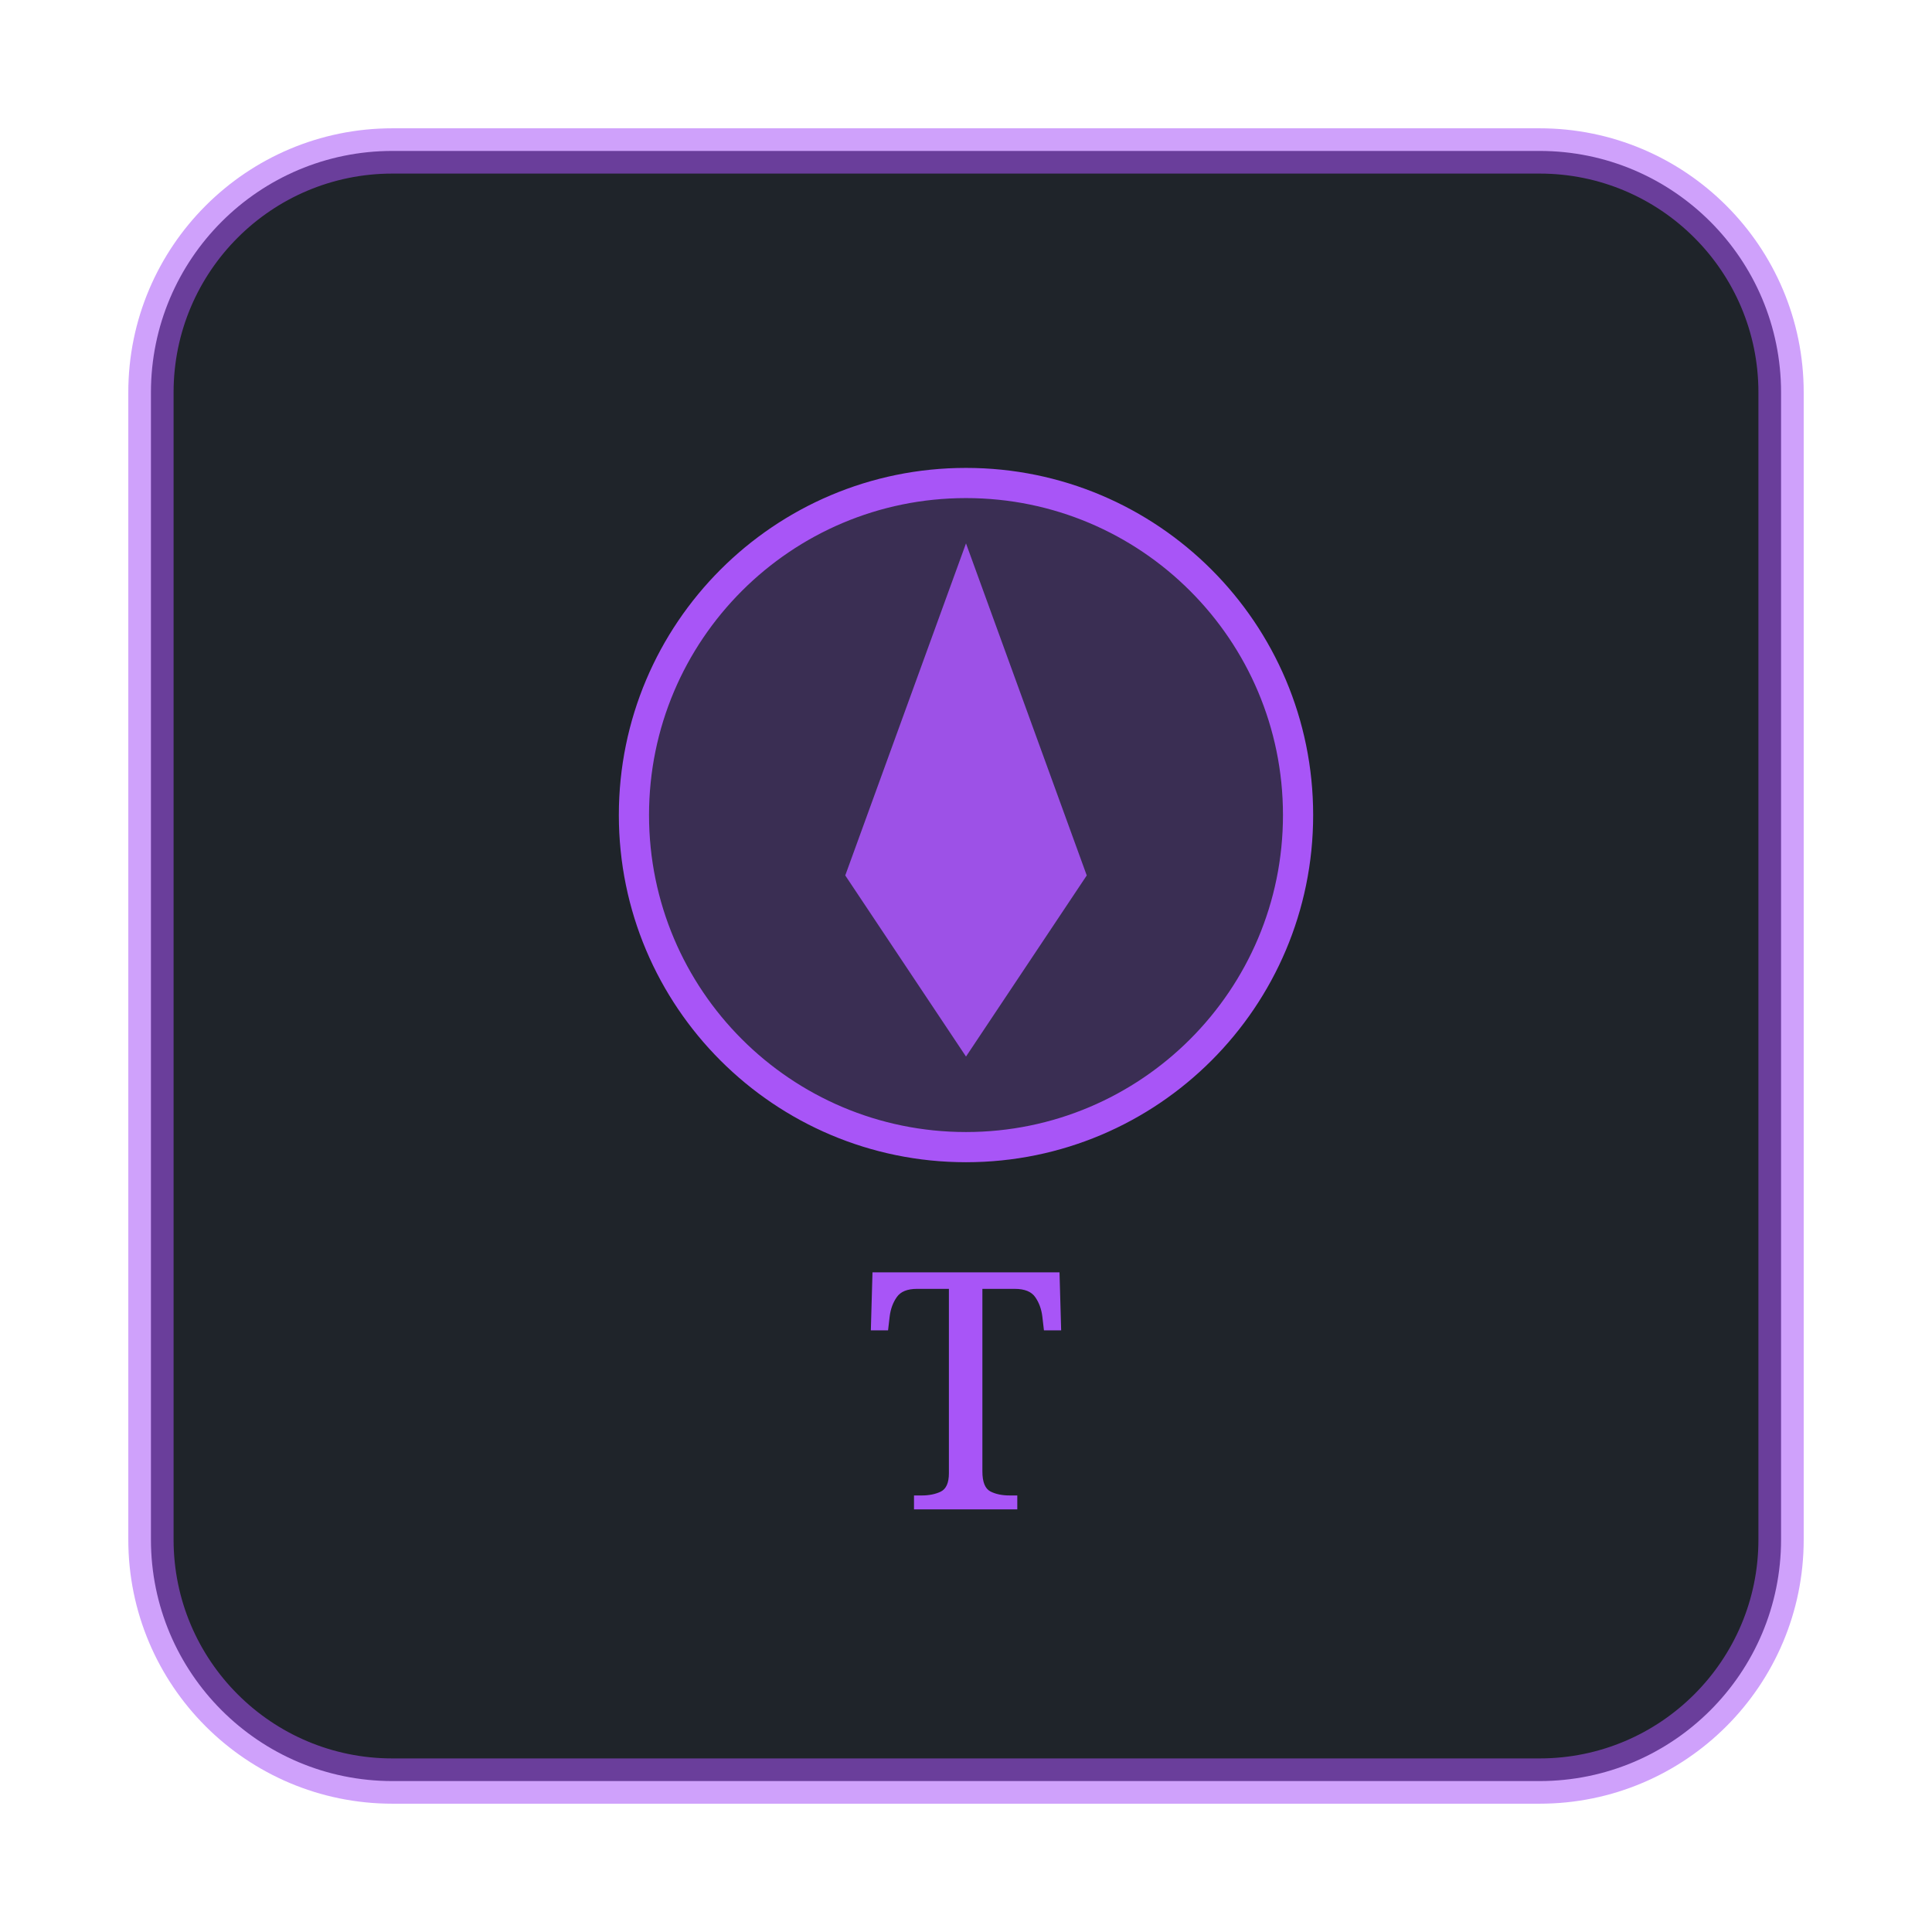
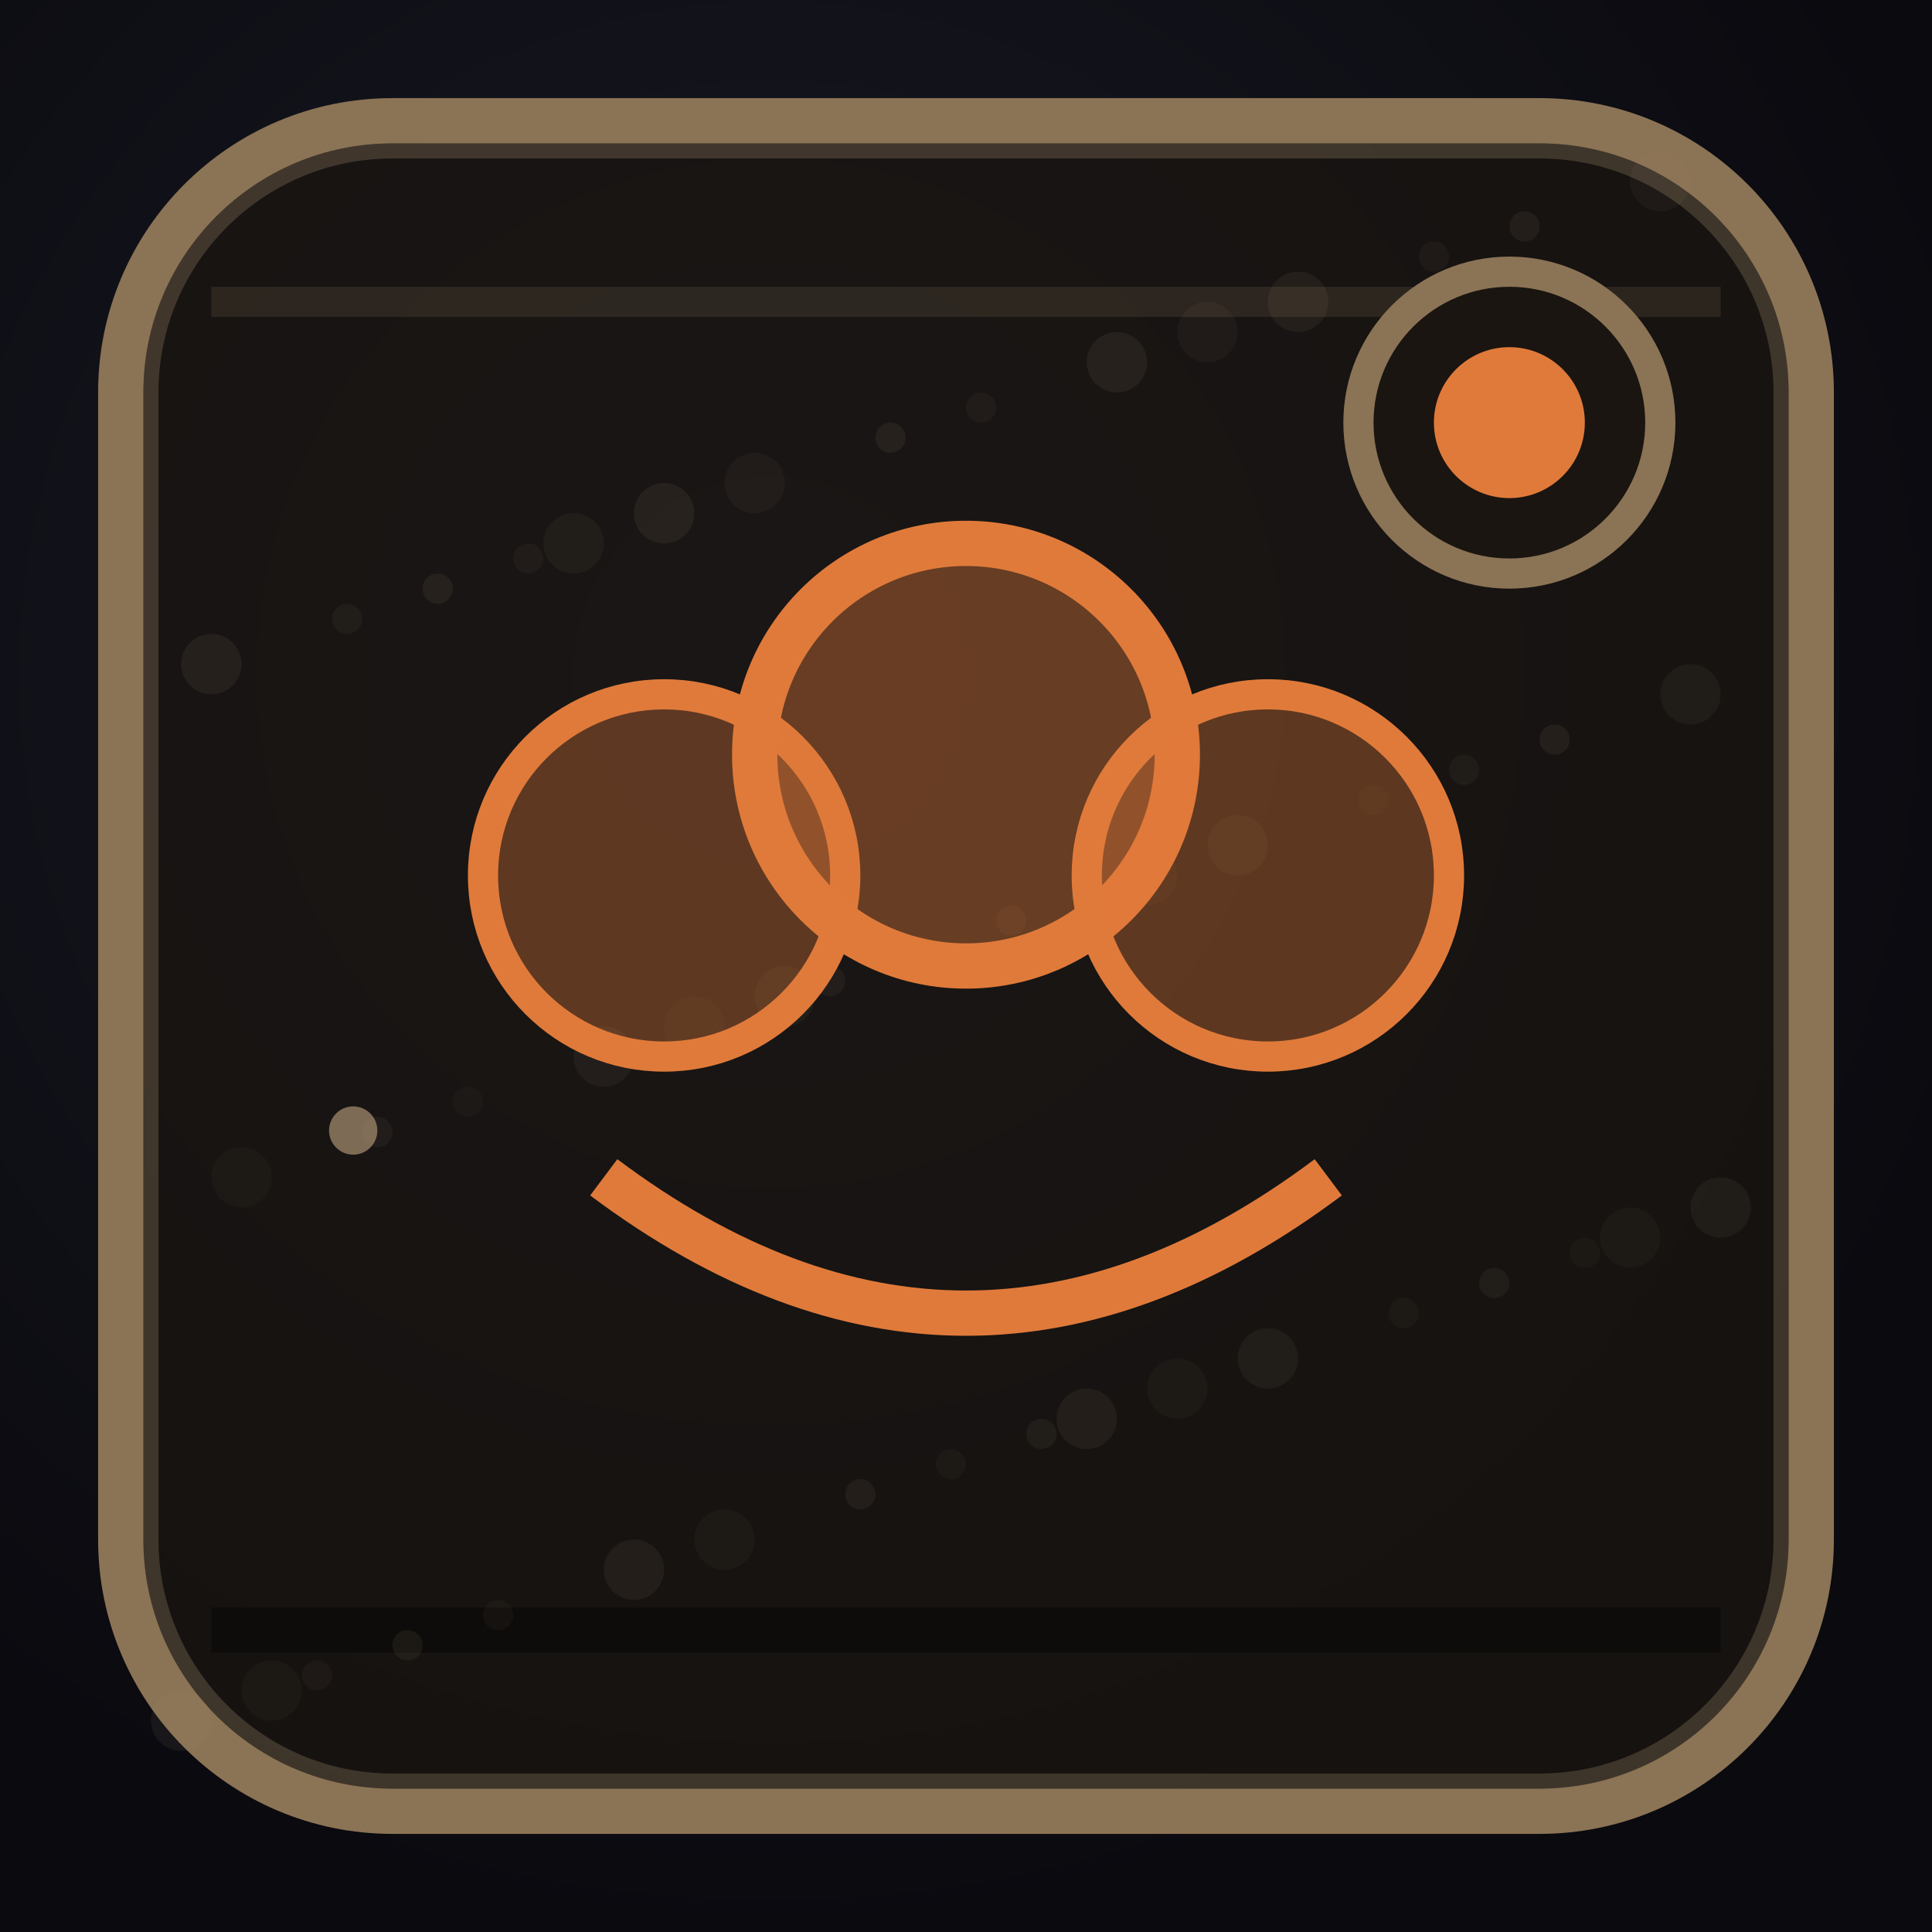
- <svg xmlns="http://www.w3.org/2000/svg" width="128" height="128" viewBox="0 0 128 128" fill="none">
-   <rect x="10" y="10" width="108" height="108" rx="16" fill="#0c1218" fill-opacity="0.92" stroke="#a855f7" stroke-opacity="0.55" stroke-width="3" />
-   <circle cx="64" cy="54" r="22" fill="#a855f7" fill-opacity="0.2" stroke="#a855f7" stroke-width="2" />
-   <path d="M64 36 L72 58 L64 70 L56 58 Z" fill="#a855f7" fill-opacity="0.9" />
-   <text x="64" y="100" text-anchor="middle" font-family="Georgia, serif" font-size="22" fill="#a855f7">T</text>
+ <svg xmlns="http://www.w3.org/2000/svg" viewBox="0 0 128 128" width="128" height="128">
+   <defs>
+     <radialGradient id="g" cx="40%" cy="35%" r="65%">
+       <stop offset="0%" stop-color="#1a1a26" />
+       <stop offset="100%" stop-color="#0a0a0f" />
+     </radialGradient>
+   </defs>
+   <rect width="128" height="128" fill="url(#g)" />
+   <rect x="8" y="8" width="112" height="112" rx="18" fill="#1a1510" fill-opacity="0.72" stroke="#8b7355" stroke-width="3" />
+   <path d="M14 20 H114" stroke="#a89070" stroke-opacity="0.15" stroke-width="2" />
+   <path d="M14 108 H114" stroke="#000" stroke-opacity="0.35" stroke-width="3" />
+   <circle cx="105" cy="83" r="1" fill="#a89070" opacity="0.04" />
+   <circle cx="18" cy="112" r="2" fill="#a89070" opacity="0.05" />
+   <circle cx="35" cy="37" r="1" fill="#a89070" opacity="0.06" />
+   <circle cx="52" cy="66" r="2" fill="#a89070" opacity="0.07" />
+   <circle cx="69" cy="95" r="1" fill="#a89070" opacity="0.08" />
+   <circle cx="86" cy="20" r="2" fill="#a89070" opacity="0.09" />
+   <circle cx="103" cy="49" r="1" fill="#a89070" opacity="0.10" />
+   <circle cx="16" cy="78" r="2" fill="#a89070" opacity="0.04" />
+   <circle cx="33" cy="107" r="1" fill="#a89070" opacity="0.05" />
+   <circle cx="50" cy="32" r="2" fill="#a89070" opacity="0.06" />
+   <circle cx="67" cy="61" r="1" fill="#a89070" opacity="0.07" />
+   <circle cx="84" cy="90" r="2" fill="#a89070" opacity="0.08" />
+   <circle cx="101" cy="15" r="1" fill="#a89070" opacity="0.09" />
+   <circle cx="14" cy="44" r="2" fill="#a89070" opacity="0.10" />
+   <circle cx="31" cy="73" r="1" fill="#a89070" opacity="0.04" />
+   <circle cx="48" cy="102" r="2" fill="#a89070" opacity="0.05" />
+   <circle cx="65" cy="27" r="1" fill="#a89070" opacity="0.06" />
+   <circle cx="82" cy="56" r="2" fill="#a89070" opacity="0.07" />
+   <circle cx="99" cy="85" r="1" fill="#a89070" opacity="0.08" />
+   <circle cx="12" cy="114" r="2" fill="#a89070" opacity="0.09" />
+   <circle cx="29" cy="39" r="1" fill="#a89070" opacity="0.10" />
+   <circle cx="46" cy="68" r="2" fill="#a89070" opacity="0.04" />
+   <circle cx="63" cy="97" r="1" fill="#a89070" opacity="0.05" />
+   <circle cx="80" cy="22" r="2" fill="#a89070" opacity="0.06" />
+   <circle cx="97" cy="51" r="1" fill="#a89070" opacity="0.07" />
+   <circle cx="114" cy="80" r="2" fill="#a89070" opacity="0.08" />
+   <circle cx="27" cy="109" r="1" fill="#a89070" opacity="0.09" />
+   <circle cx="44" cy="34" r="2" fill="#a89070" opacity="0.10" />
+   <circle cx="61" cy="63" r="1" fill="#a89070" opacity="0.04" />
+   <circle cx="78" cy="92" r="2" fill="#a89070" opacity="0.05" />
+   <circle cx="95" cy="17" r="1" fill="#a89070" opacity="0.06" />
+   <circle cx="112" cy="46" r="2" fill="#a89070" opacity="0.07" />
+   <circle cx="25" cy="75" r="1" fill="#a89070" opacity="0.08" />
+   <circle cx="42" cy="104" r="2" fill="#a89070" opacity="0.09" />
+   <circle cx="59" cy="29" r="1" fill="#a89070" opacity="0.10" />
+   <circle cx="76" cy="58" r="2" fill="#a89070" opacity="0.04" />
+   <circle cx="93" cy="87" r="1" fill="#a89070" opacity="0.05" />
+   <circle cx="110" cy="12" r="2" fill="#a89070" opacity="0.06" />
+   <circle cx="23" cy="41" r="1" fill="#a89070" opacity="0.07" />
+   <circle cx="40" cy="70" r="2" fill="#a89070" opacity="0.08" />
+   <circle cx="57" cy="99" r="1" fill="#a89070" opacity="0.09" />
+   <circle cx="74" cy="24" r="2" fill="#a89070" opacity="0.10" />
+   <circle cx="91" cy="53" r="1" fill="#a89070" opacity="0.04" />
+   <circle cx="108" cy="82" r="2" fill="#a89070" opacity="0.05" />
+   <circle cx="21" cy="111" r="1" fill="#a89070" opacity="0.06" />
+   <circle cx="38" cy="36" r="2" fill="#a89070" opacity="0.07" />
+   <circle cx="55" cy="65" r="1" fill="#a89070" opacity="0.08" />
+   <circle cx="72" cy="94" r="2" fill="#a89070" opacity="0.09" />
+   <circle cx="44" cy="58" r="12" fill="#e07a3a" fill-opacity="0.35" stroke="#e07a3a" stroke-width="2" />
+   <circle cx="64" cy="50" r="14" fill="#e07a3a" fill-opacity="0.4" stroke="#e07a3a" stroke-width="3" />
+   <circle cx="84" cy="58" r="12" fill="#e07a3a" fill-opacity="0.35" stroke="#e07a3a" stroke-width="2" />
+   <path d="M40 78 Q64 96 88 78" fill="none" stroke="#e07a3a" stroke-width="3" />
+   <circle cx="100" cy="28" r="10" fill="#1a1510" stroke="#8b7355" stroke-width="2" />
+   <circle cx="100" cy="28" r="5" fill="#e07a3a" />
+   <circle cx="23.4" cy="74.9" r="1.6" fill="#a89070" opacity="0.7" />
+   <rect x="10" y="10" width="108" height="108" rx="16" fill="none" stroke="#a89070" stroke-opacity="0.28" stroke-width="1" />
</svg>
